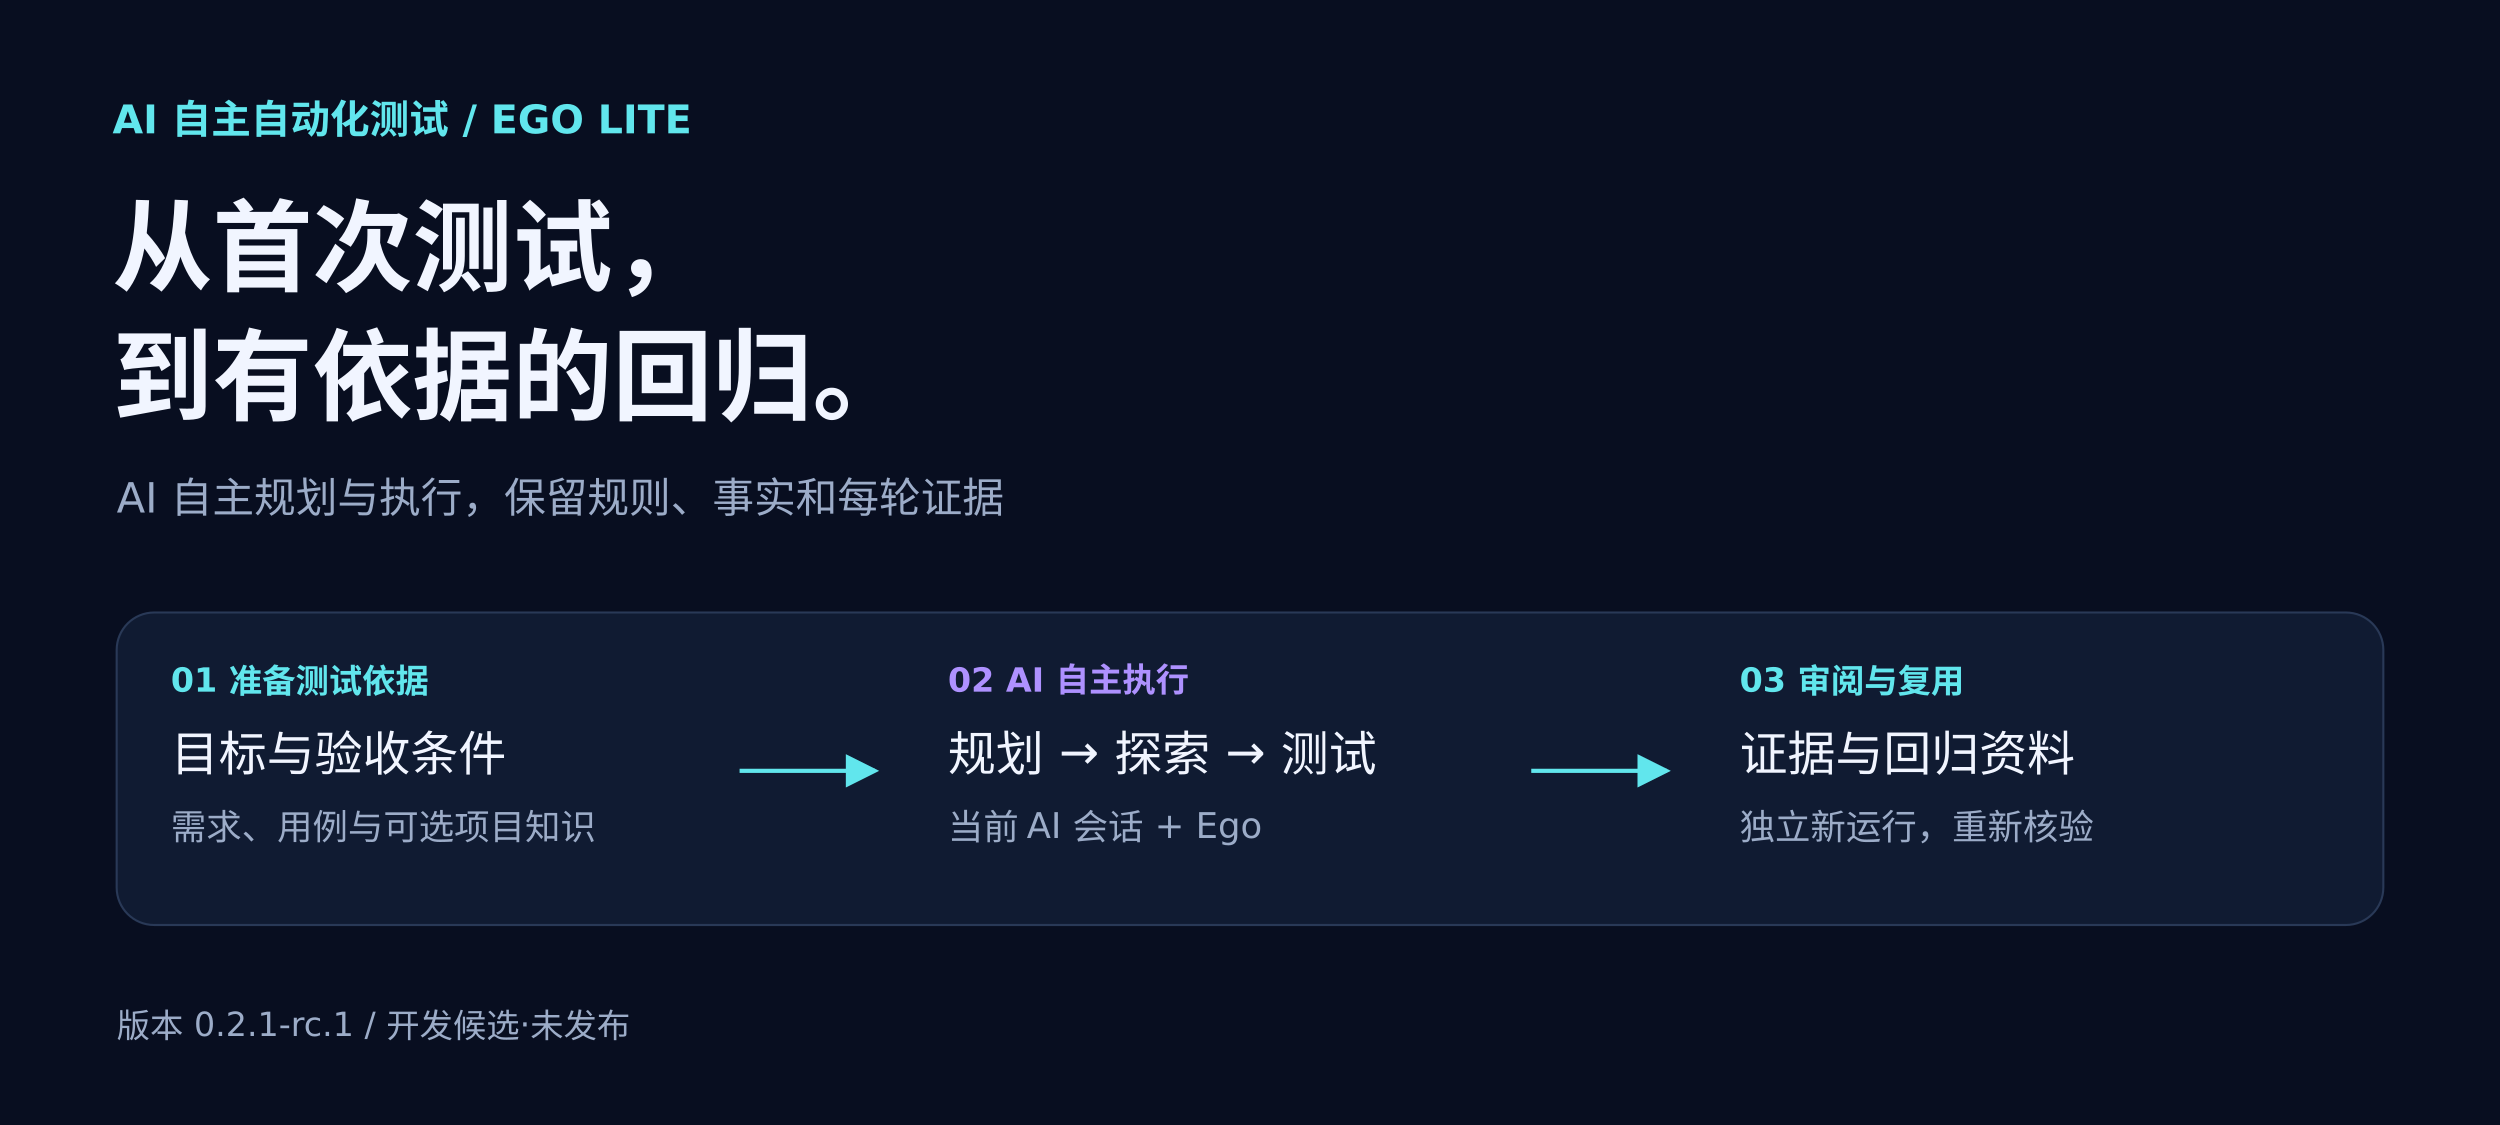
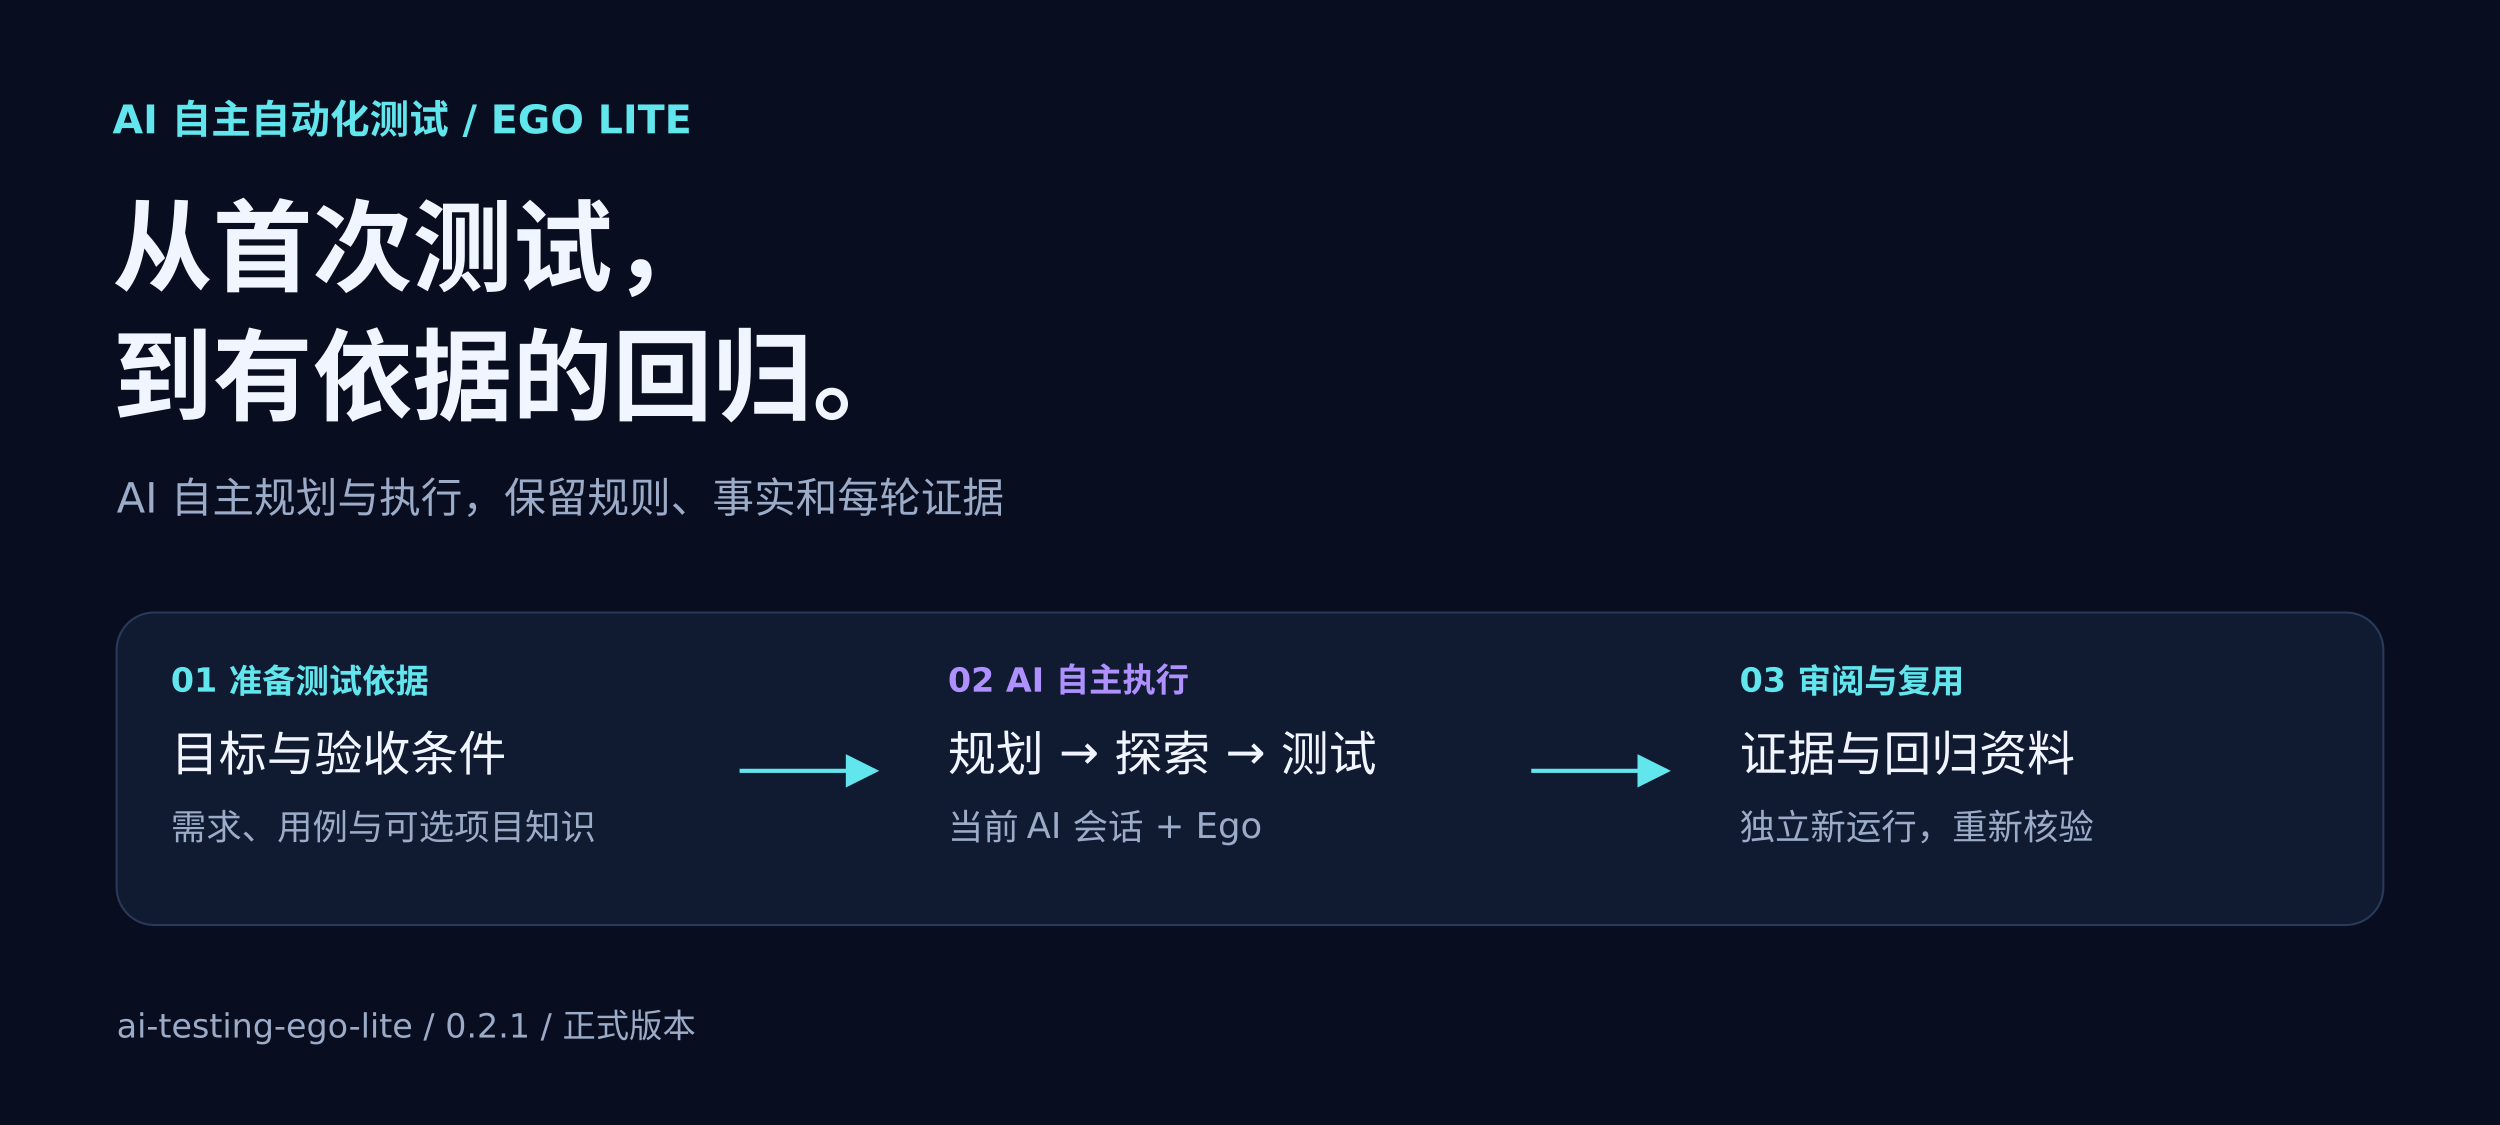
<svg xmlns="http://www.w3.org/2000/svg" width="1200" height="540" viewBox="0 0 1200 540" role="img" aria-label="AI 自主自动化测试 · Ego Lite">
  <defs>
    <linearGradient id="g">
      <stop stop-color="#61e6ed" />
      <stop offset="1" stop-color="#ae91ff" />
    </linearGradient>
    <marker id="arrow" markerWidth="8" markerHeight="8" refX="7" refY="4" orient="auto">
      <path d="M0,0 L8,4 L0,8" fill="#61e6ed" />
    </marker>
  </defs>
  <g font-family="DejaVu Sans, Noto Sans CJK SC, sans-serif">
    <rect x="0" y="0" width="1200" height="540" rx="0" fill="#080e20" stroke="#080e20" />
    <path d="M0,2 H1200" stroke="url(#g)" stroke-width="4" />
    <text x="54" y="64" font-size="19" fill="#61e6ed" font-weight="700">AI 自主自动化测试 / EGO LITE</text>
    <text x="54" y="136" font-size="48" fill="#f1f5ff" font-weight="700">从首次测试，</text>
    <text x="54" y="198" font-size="48" fill="#f1f5ff" font-weight="700">到有依据的回归。</text>
    <text x="56" y="246" font-size="20" fill="#9cacc8" font-weight="400">AI 自主规划与执行，保留规则、事实和每轮证据</text>
    <rect x="56" y="294" width="1088" height="150" rx="18" fill="#101b32" stroke="#293957" />
    <text x="82" y="332" font-size="16" fill="#61e6ed" font-weight="700">01  准备测试依据</text>
    <text x="82" y="370" font-size="23" fill="#f1f5ff" font-weight="400">目标与验收条件</text>
    <text x="82" y="403" font-size="17" fill="#9cacc8" font-weight="400">需求、用例与可选项目知识</text>
    <text x="455" y="332" font-size="16" fill="#ae91ff" font-weight="700">02  AI 自主执行</text>
    <text x="455" y="370" font-size="23" fill="#f1f5ff" font-weight="400">规划 → 探索 → 测试</text>
    <text x="455" y="403" font-size="17" fill="#9cacc8" font-weight="400">当前 AI 会话 + Ego</text>
    <text x="835" y="332" font-size="16" fill="#61e6ed" font-weight="700">03  审阅与复用</text>
    <text x="835" y="370" font-size="23" fill="#f1f5ff" font-weight="400">证据与回归资料</text>
    <text x="835" y="403" font-size="17" fill="#9cacc8" font-weight="400">独立新运行，重新核验</text>
    <path d="M355,370 L420,370" stroke="#61e6ed" stroke-width="2" fill="none" marker-end="url(#arrow)" />
    <path d="M735,370 L800,370" stroke="#61e6ed" stroke-width="2" fill="none" marker-end="url(#arrow)" />
-     <text x="56" y="498" font-size="16" fill="#9cacc8" font-weight="400">版本 0.2.1-rc.1  /  开发候选·未发布</text>
+     <text x="56" y="498" font-size="16" fill="#9cacc8" font-weight="400">ai-testing-ego-lite  /  0.2.1  /  正式版本</text>
  </g>
</svg>
